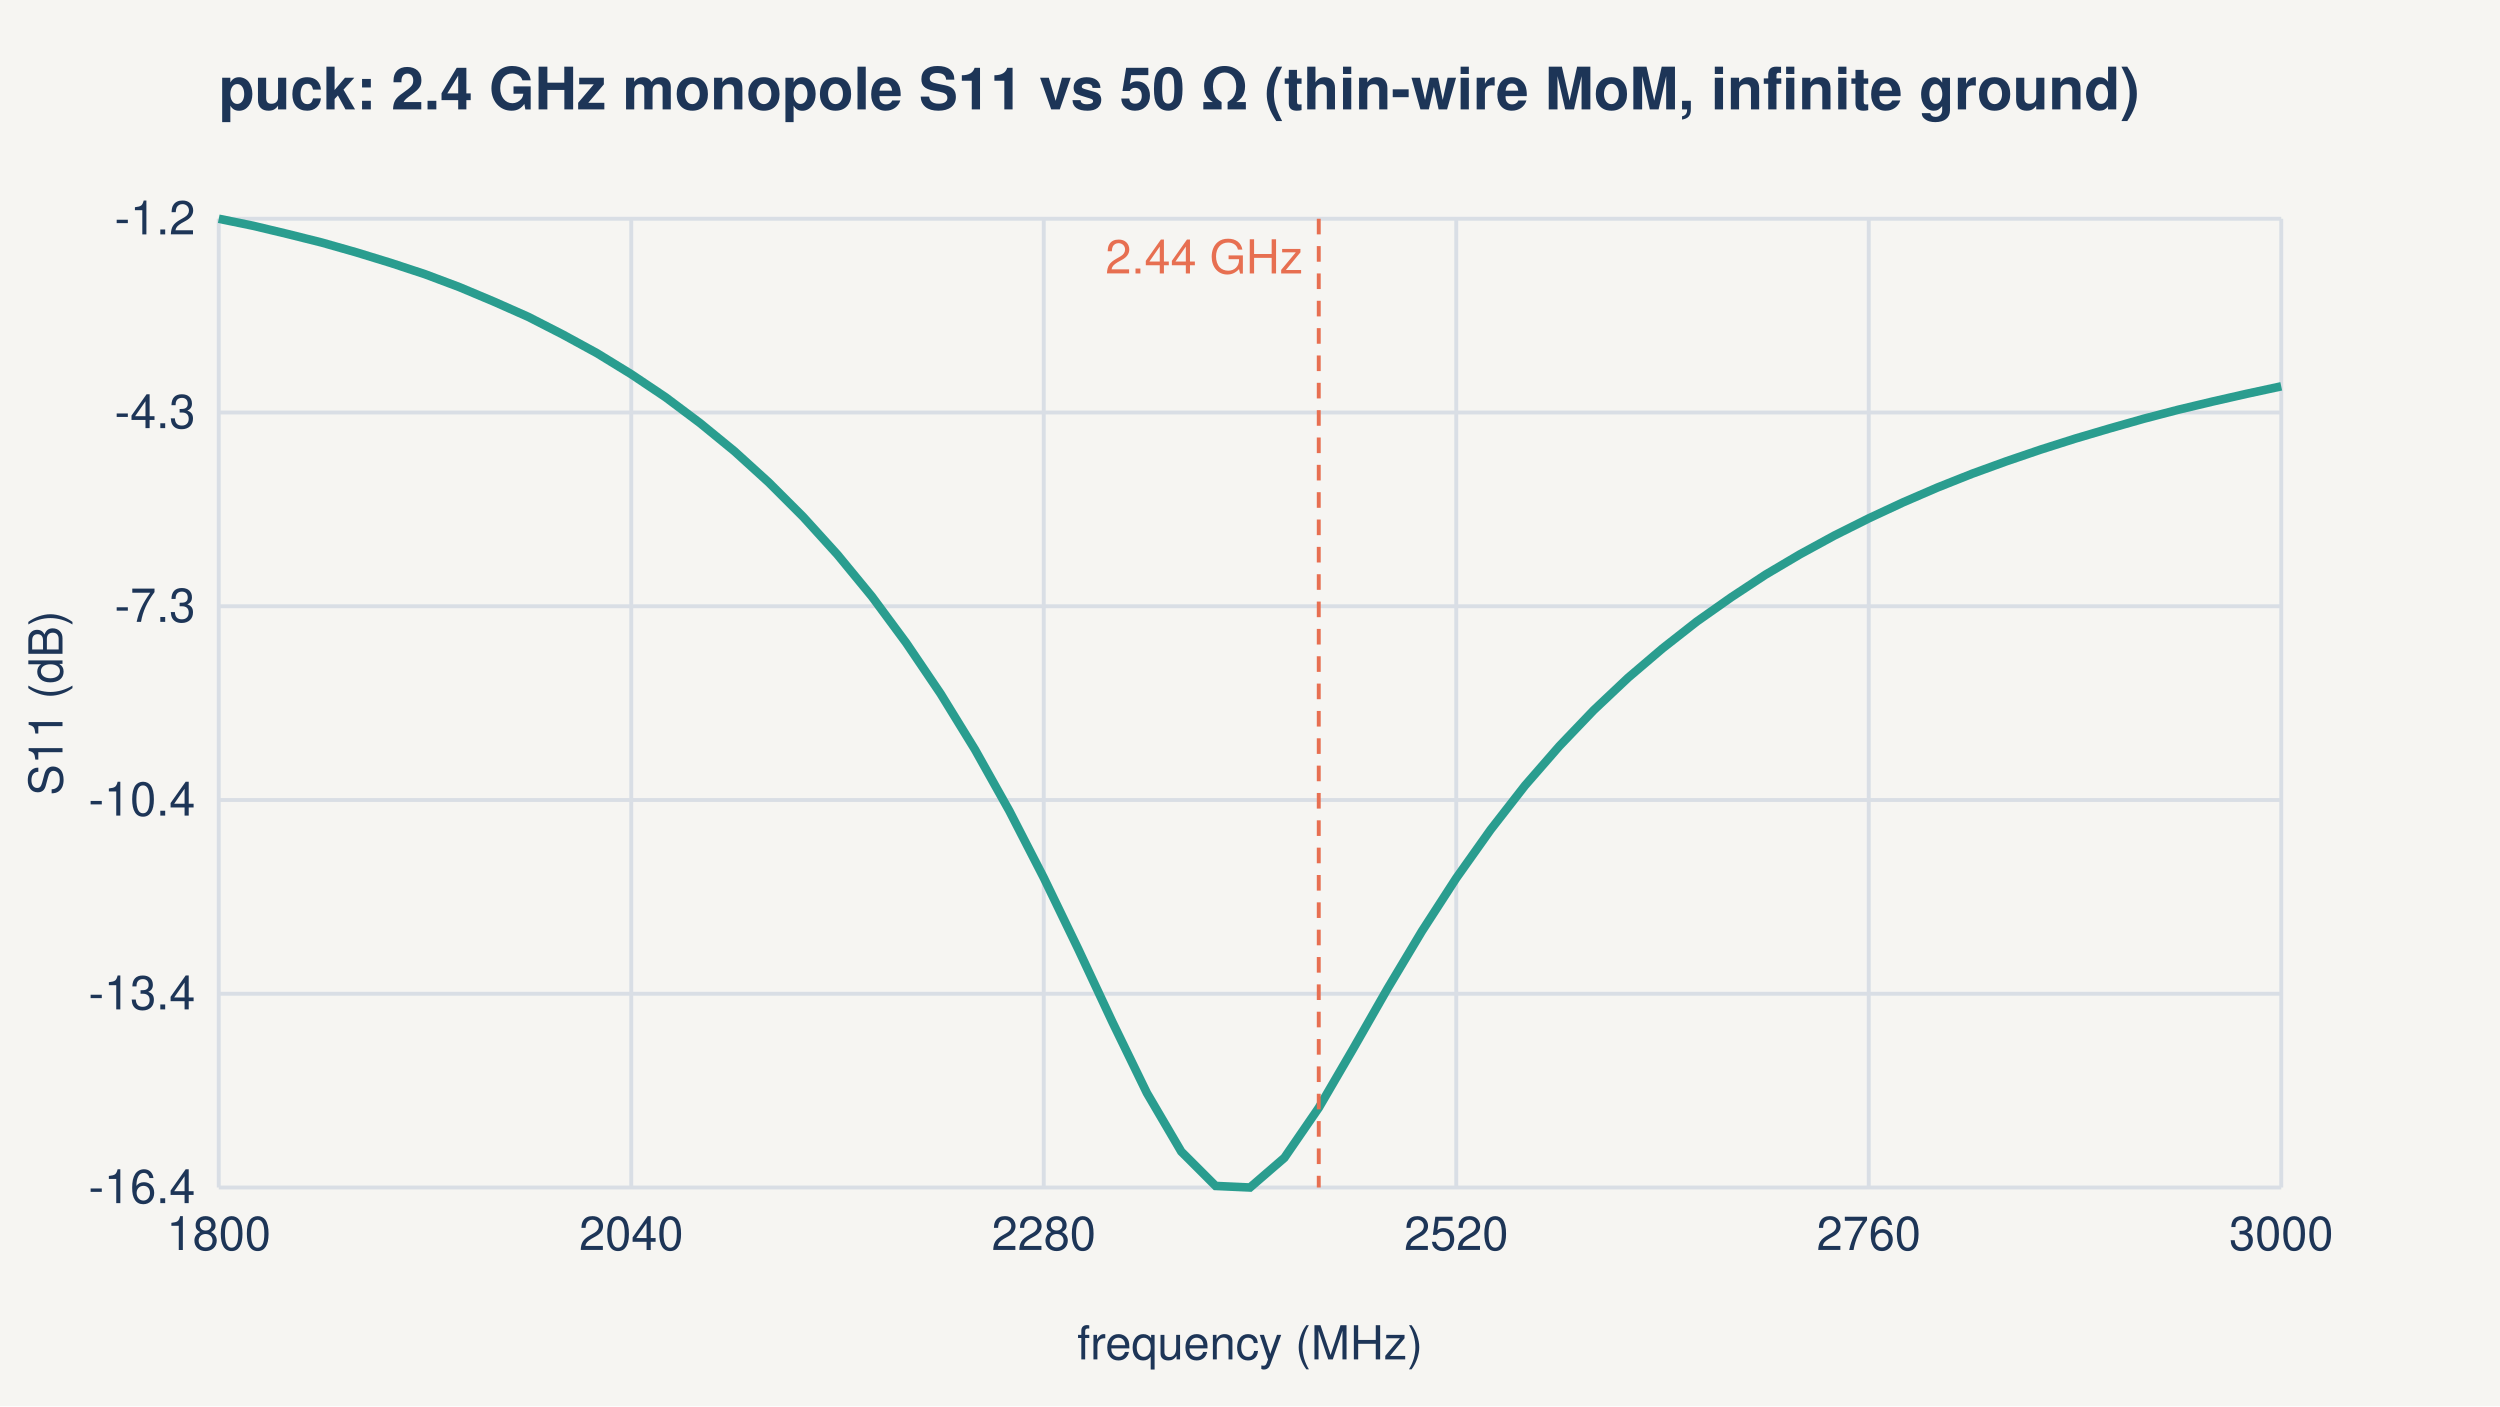
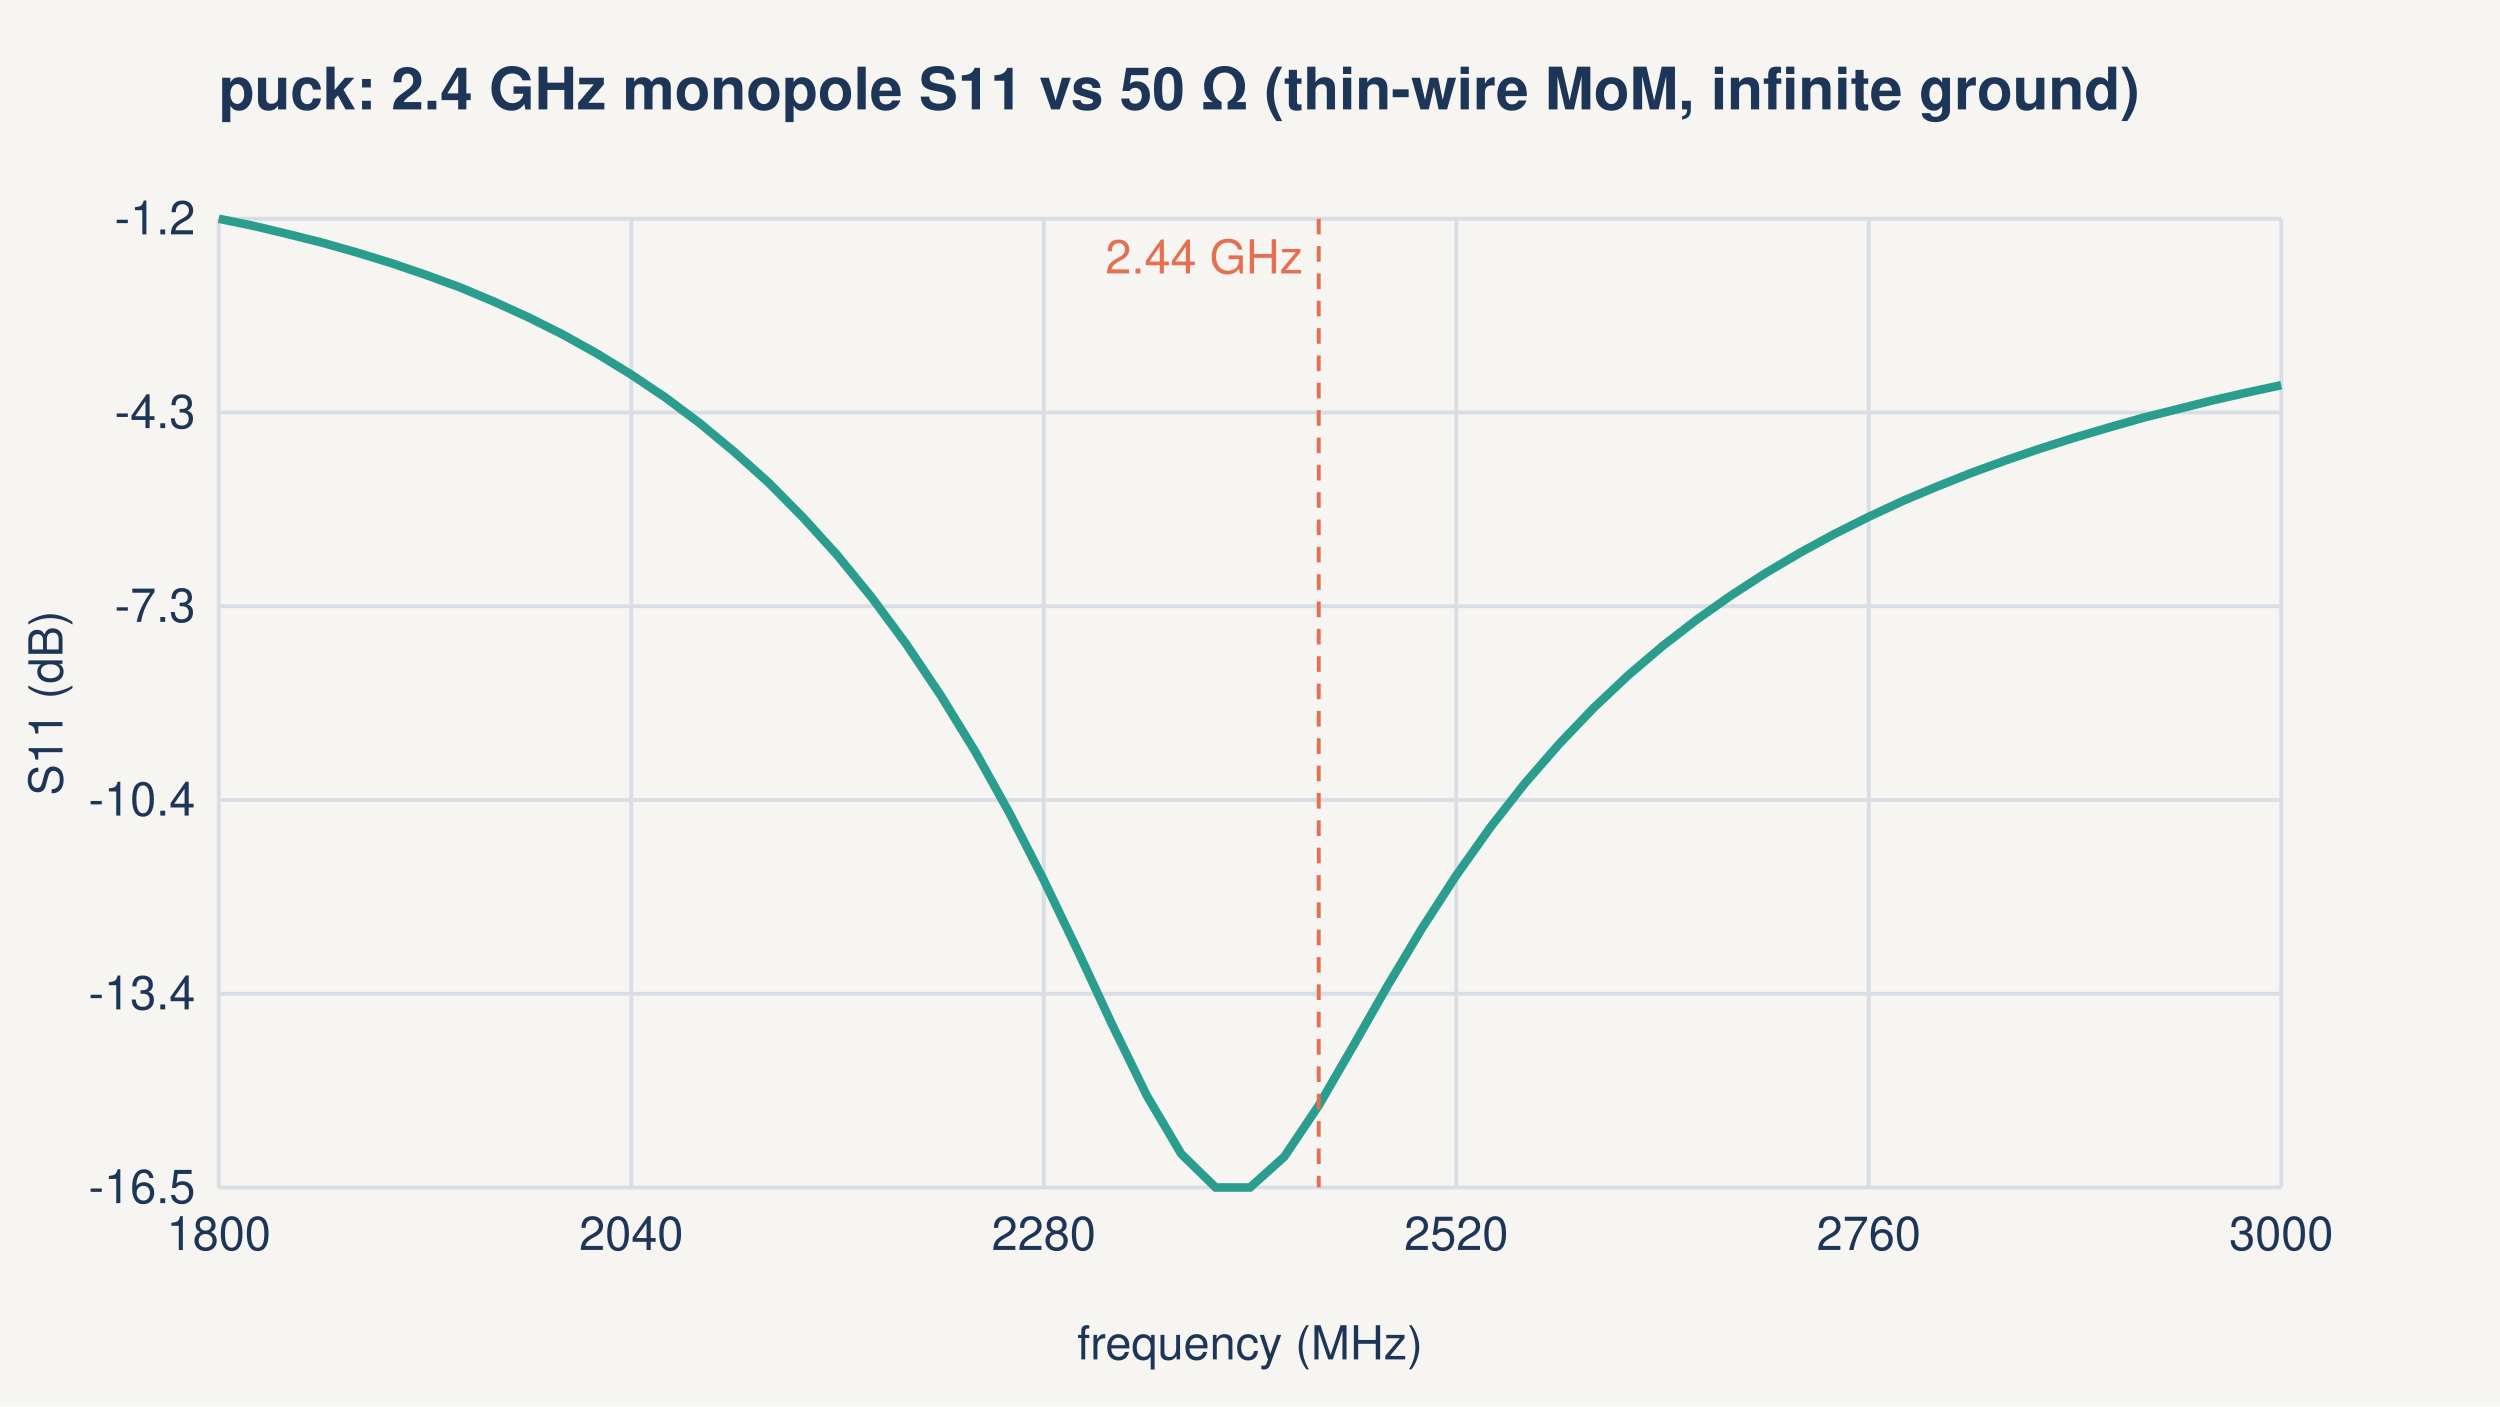
<svg xmlns="http://www.w3.org/2000/svg" viewBox="0 0 640 360" font-family="Helvetica, Arial, sans-serif" font-size="12">
  <rect width="640" height="360" fill="#f6f5f2" />
  <text x="56" y="28" font-size="15" fill="#1d3557" font-weight="600">puck: 2.4 GHz monopole S11 vs 50 Ω (thin-wire MoM, infinite ground)</text>
  <line x1="56.0" y1="56" x2="56.0" y2="304" stroke="#d9dee5" />
  <line x1="56" y1="304.0" x2="584" y2="304.0" stroke="#d9dee5" />
  <text x="56.0" y="320" text-anchor="middle" fill="#1d3557">1800</text>
-   <text x="50" y="308.0" text-anchor="end" fill="#1d3557">-16.4</text>
+   <text x="50" y="308.0" text-anchor="end" fill="#1d3557">-16.5</text>
  <line x1="161.6" y1="56" x2="161.6" y2="304" stroke="#d9dee5" />
  <line x1="56" y1="254.4" x2="584" y2="254.4" stroke="#d9dee5" />
  <text x="161.6" y="320" text-anchor="middle" fill="#1d3557">2040</text>
  <text x="50" y="258.4" text-anchor="end" fill="#1d3557">-13.4</text>
  <line x1="267.2" y1="56" x2="267.2" y2="304" stroke="#d9dee5" />
  <line x1="56" y1="204.8" x2="584" y2="204.8" stroke="#d9dee5" />
  <text x="267.2" y="320" text-anchor="middle" fill="#1d3557">2280</text>
  <text x="50" y="208.8" text-anchor="end" fill="#1d3557">-10.4</text>
  <line x1="372.8" y1="56" x2="372.8" y2="304" stroke="#d9dee5" />
  <line x1="56" y1="155.2" x2="584" y2="155.2" stroke="#d9dee5" />
  <text x="372.8" y="320" text-anchor="middle" fill="#1d3557">2520</text>
  <text x="50" y="159.2" text-anchor="end" fill="#1d3557">-7.3</text>
  <line x1="478.4" y1="56" x2="478.4" y2="304" stroke="#d9dee5" />
  <line x1="56" y1="105.6" x2="584" y2="105.6" stroke="#d9dee5" />
  <text x="478.4" y="320" text-anchor="middle" fill="#1d3557">2760</text>
  <text x="50" y="109.6" text-anchor="end" fill="#1d3557">-4.3</text>
  <line x1="584.0" y1="56" x2="584.0" y2="304" stroke="#d9dee5" />
  <line x1="56" y1="56.0" x2="584" y2="56.0" stroke="#d9dee5" />
  <text x="584.0" y="320" text-anchor="middle" fill="#1d3557">3000</text>
  <text x="50" y="60.0" text-anchor="end" fill="#1d3557">-1.2</text>
-   <polyline fill="none" stroke="#2a9d8f" stroke-width="2.2" points="56.0,56.0 64.8,57.8 73.6,59.9 82.4,62.1 91.2,64.6 100.0,67.3 108.8,70.2 117.6,73.5 126.4,77.2 135.2,81.1 144.0,85.6 152.8,90.4 161.6,95.8 170.4,101.7 179.2,108.3 188.0,115.5 196.8,123.5 205.6,132.3 214.4,142.0 223.2,152.7 232.0,164.6 240.8,177.6 249.6,191.9 258.4,207.6 267.2,224.7 276.0,242.9 284.8,261.7 293.6,279.8 302.4,294.8 311.2,303.6 320.0,304.0 328.8,296.4 337.6,283.6 346.4,268.5 355.2,253.1 364.0,238.4 372.8,224.8 381.6,212.4 390.4,201.1 399.2,191.0 408.0,181.8 416.8,173.5 425.6,166.0 434.4,159.1 443.2,152.9 452.0,147.1 460.8,141.9 469.6,137.1 478.4,132.7 487.2,128.6 496.0,124.8 504.8,121.3 513.6,118.1 522.4,115.1 531.2,112.3 540.0,109.7 548.8,107.2 557.6,104.9 566.4,102.8 575.2,100.8 584.0,98.9" />
+   <polyline fill="none" stroke="#2a9d8f" stroke-width="2.2" points="56.0,56.0 64.8,57.8 73.6,59.9 82.4,62.1 91.2,64.6 100.0,67.3 108.8,70.3 117.6,73.5 126.4,77.2 135.2,81.2 144.0,85.6 152.8,90.5 161.6,95.9 170.4,101.8 179.2,108.4 188.0,115.7 196.8,123.6 205.6,132.5 214.4,142.2 223.2,153.0 232.0,164.9 240.8,178.0 249.6,192.3 258.4,208.1 267.2,225.3 276.0,243.6 284.8,262.5 293.6,280.5 302.4,295.4 311.2,304.0 320.0,304.0 328.8,296.1 337.6,283.0 346.4,267.8 355.2,252.4 364.0,237.7 372.8,224.1 381.6,211.7 390.4,200.5 399.2,190.4 408.0,181.2 416.8,172.9 425.6,165.4 434.4,158.6 443.2,152.4 452.0,146.7 460.8,141.5 469.6,136.7 478.4,132.3 487.2,128.2 496.0,124.5 504.8,121.0 513.6,117.8 522.4,114.8 531.2,112.0 540.0,109.4 548.8,106.9 557.6,104.7 566.4,102.5 575.2,100.5 584.0,98.6" />
  <line x1="337.6" y1="56" x2="337.6" y2="304" stroke="#e76f51" stroke-dasharray="4 3" />
  <text x="333.6" y="70" text-anchor="end" fill="#e76f51">2.44 GHz</text>
  <text x="320.0" y="348" text-anchor="middle" fill="#1d3557">frequency (MHz)</text>
  <text x="16" y="180.0" text-anchor="middle" fill="#1d3557" transform="rotate(-90 16 180.0)">S11 (dB)</text>
</svg>
